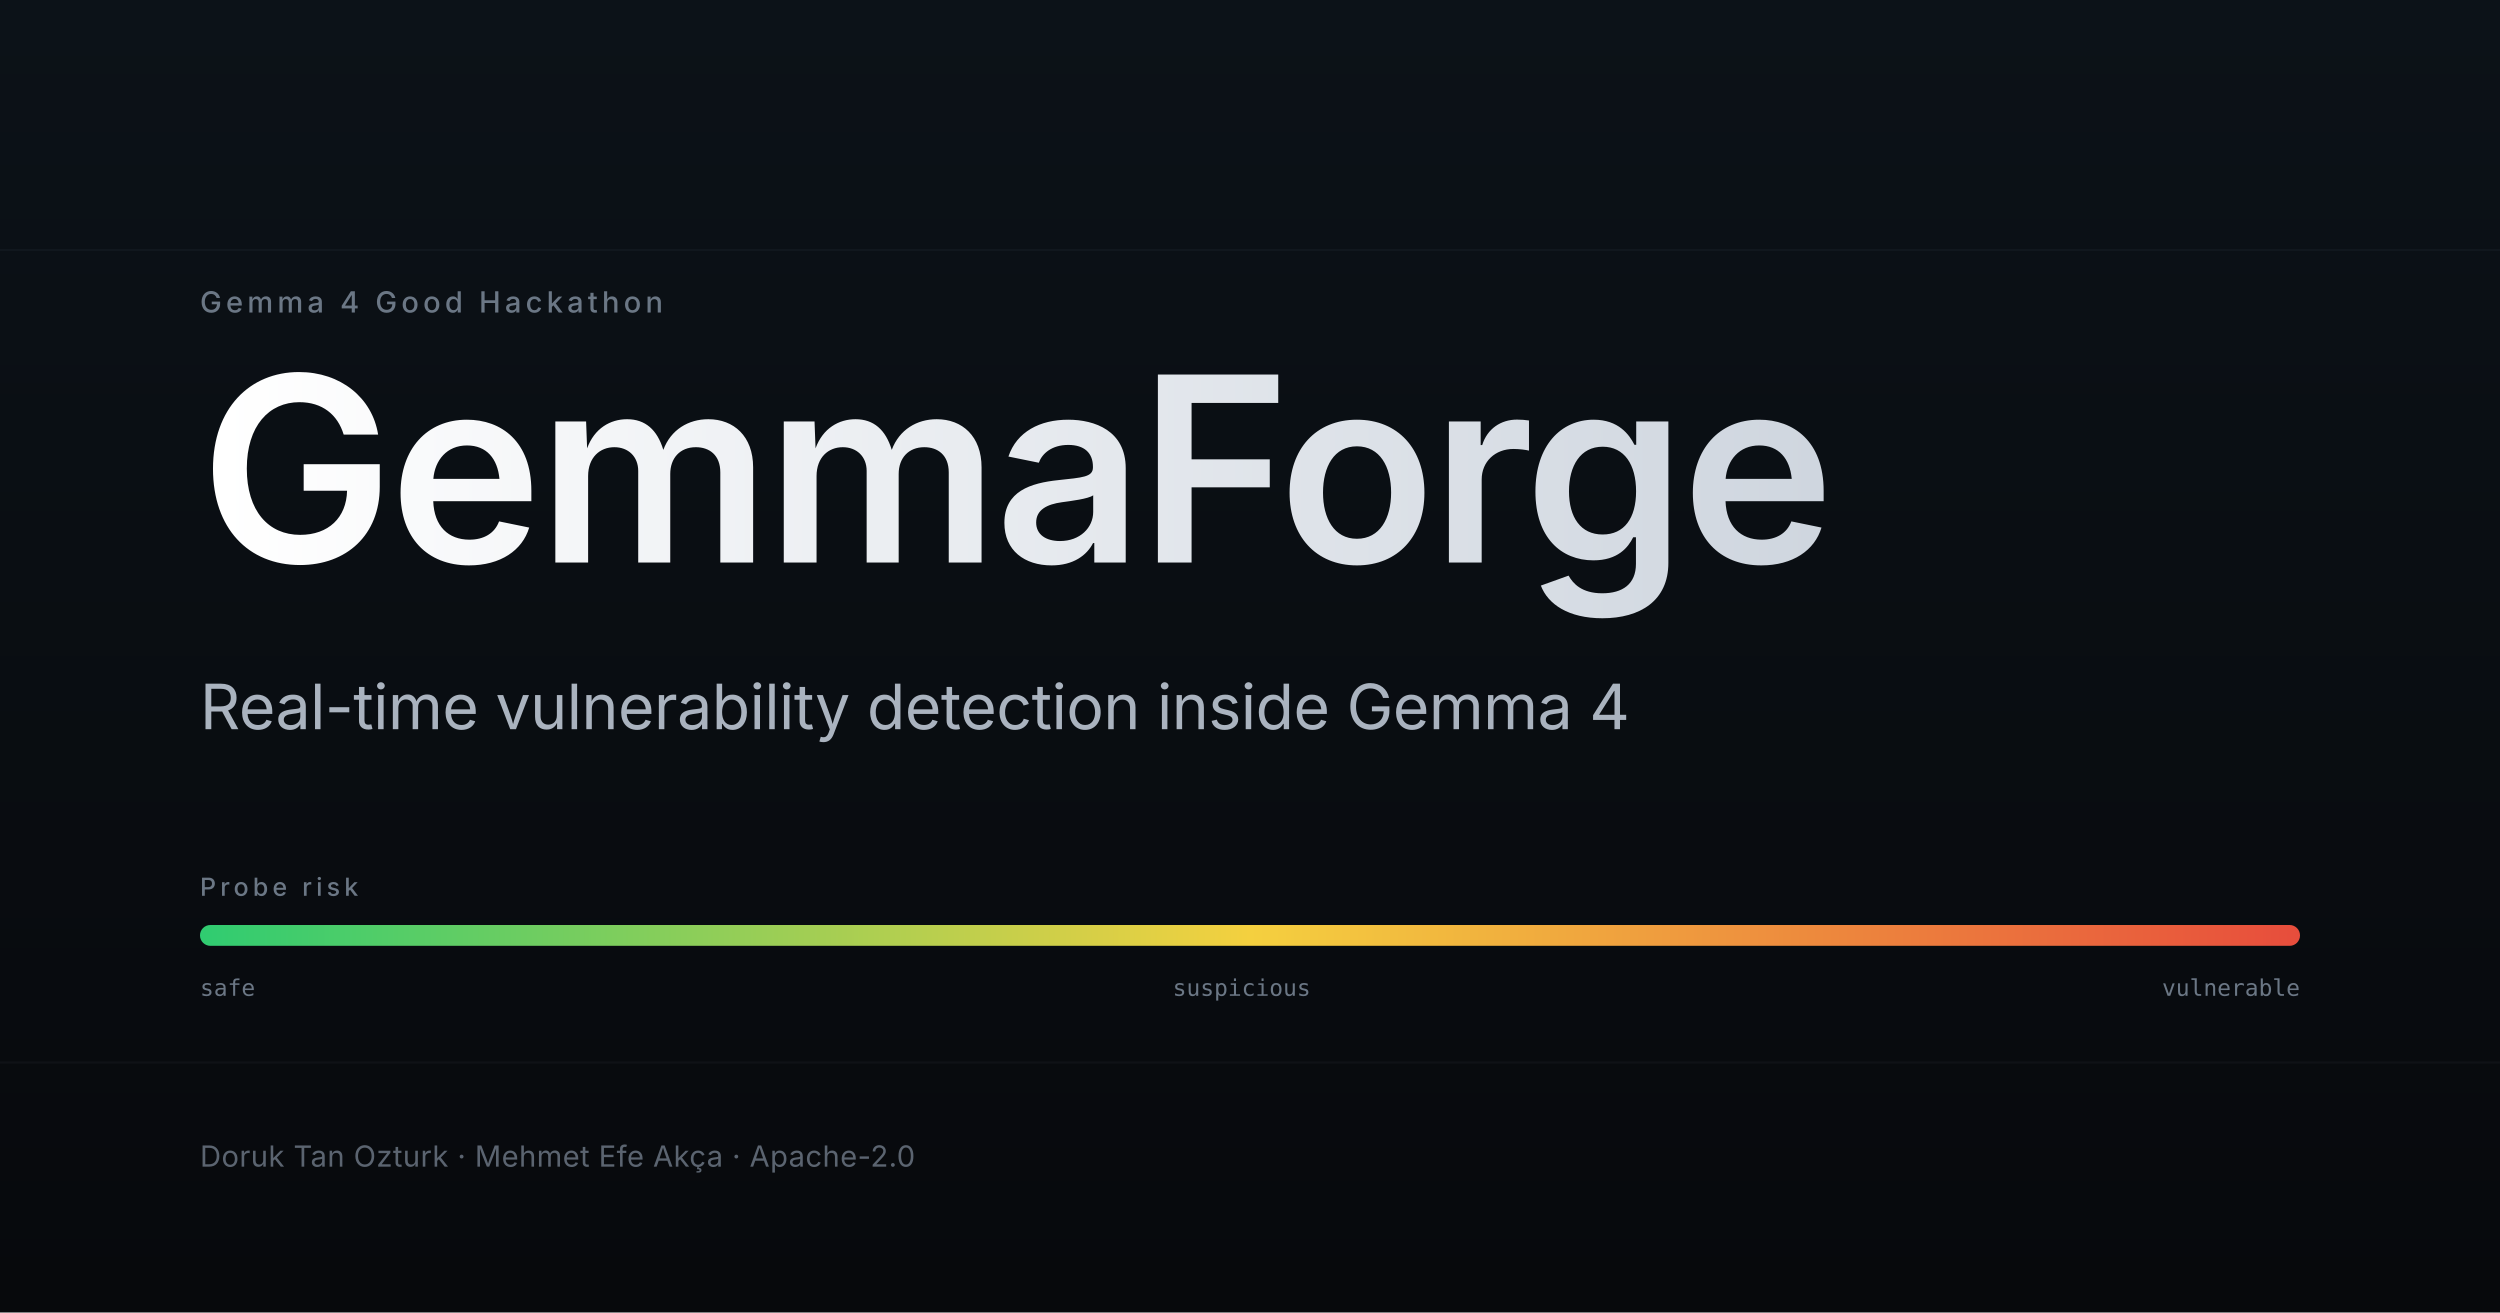
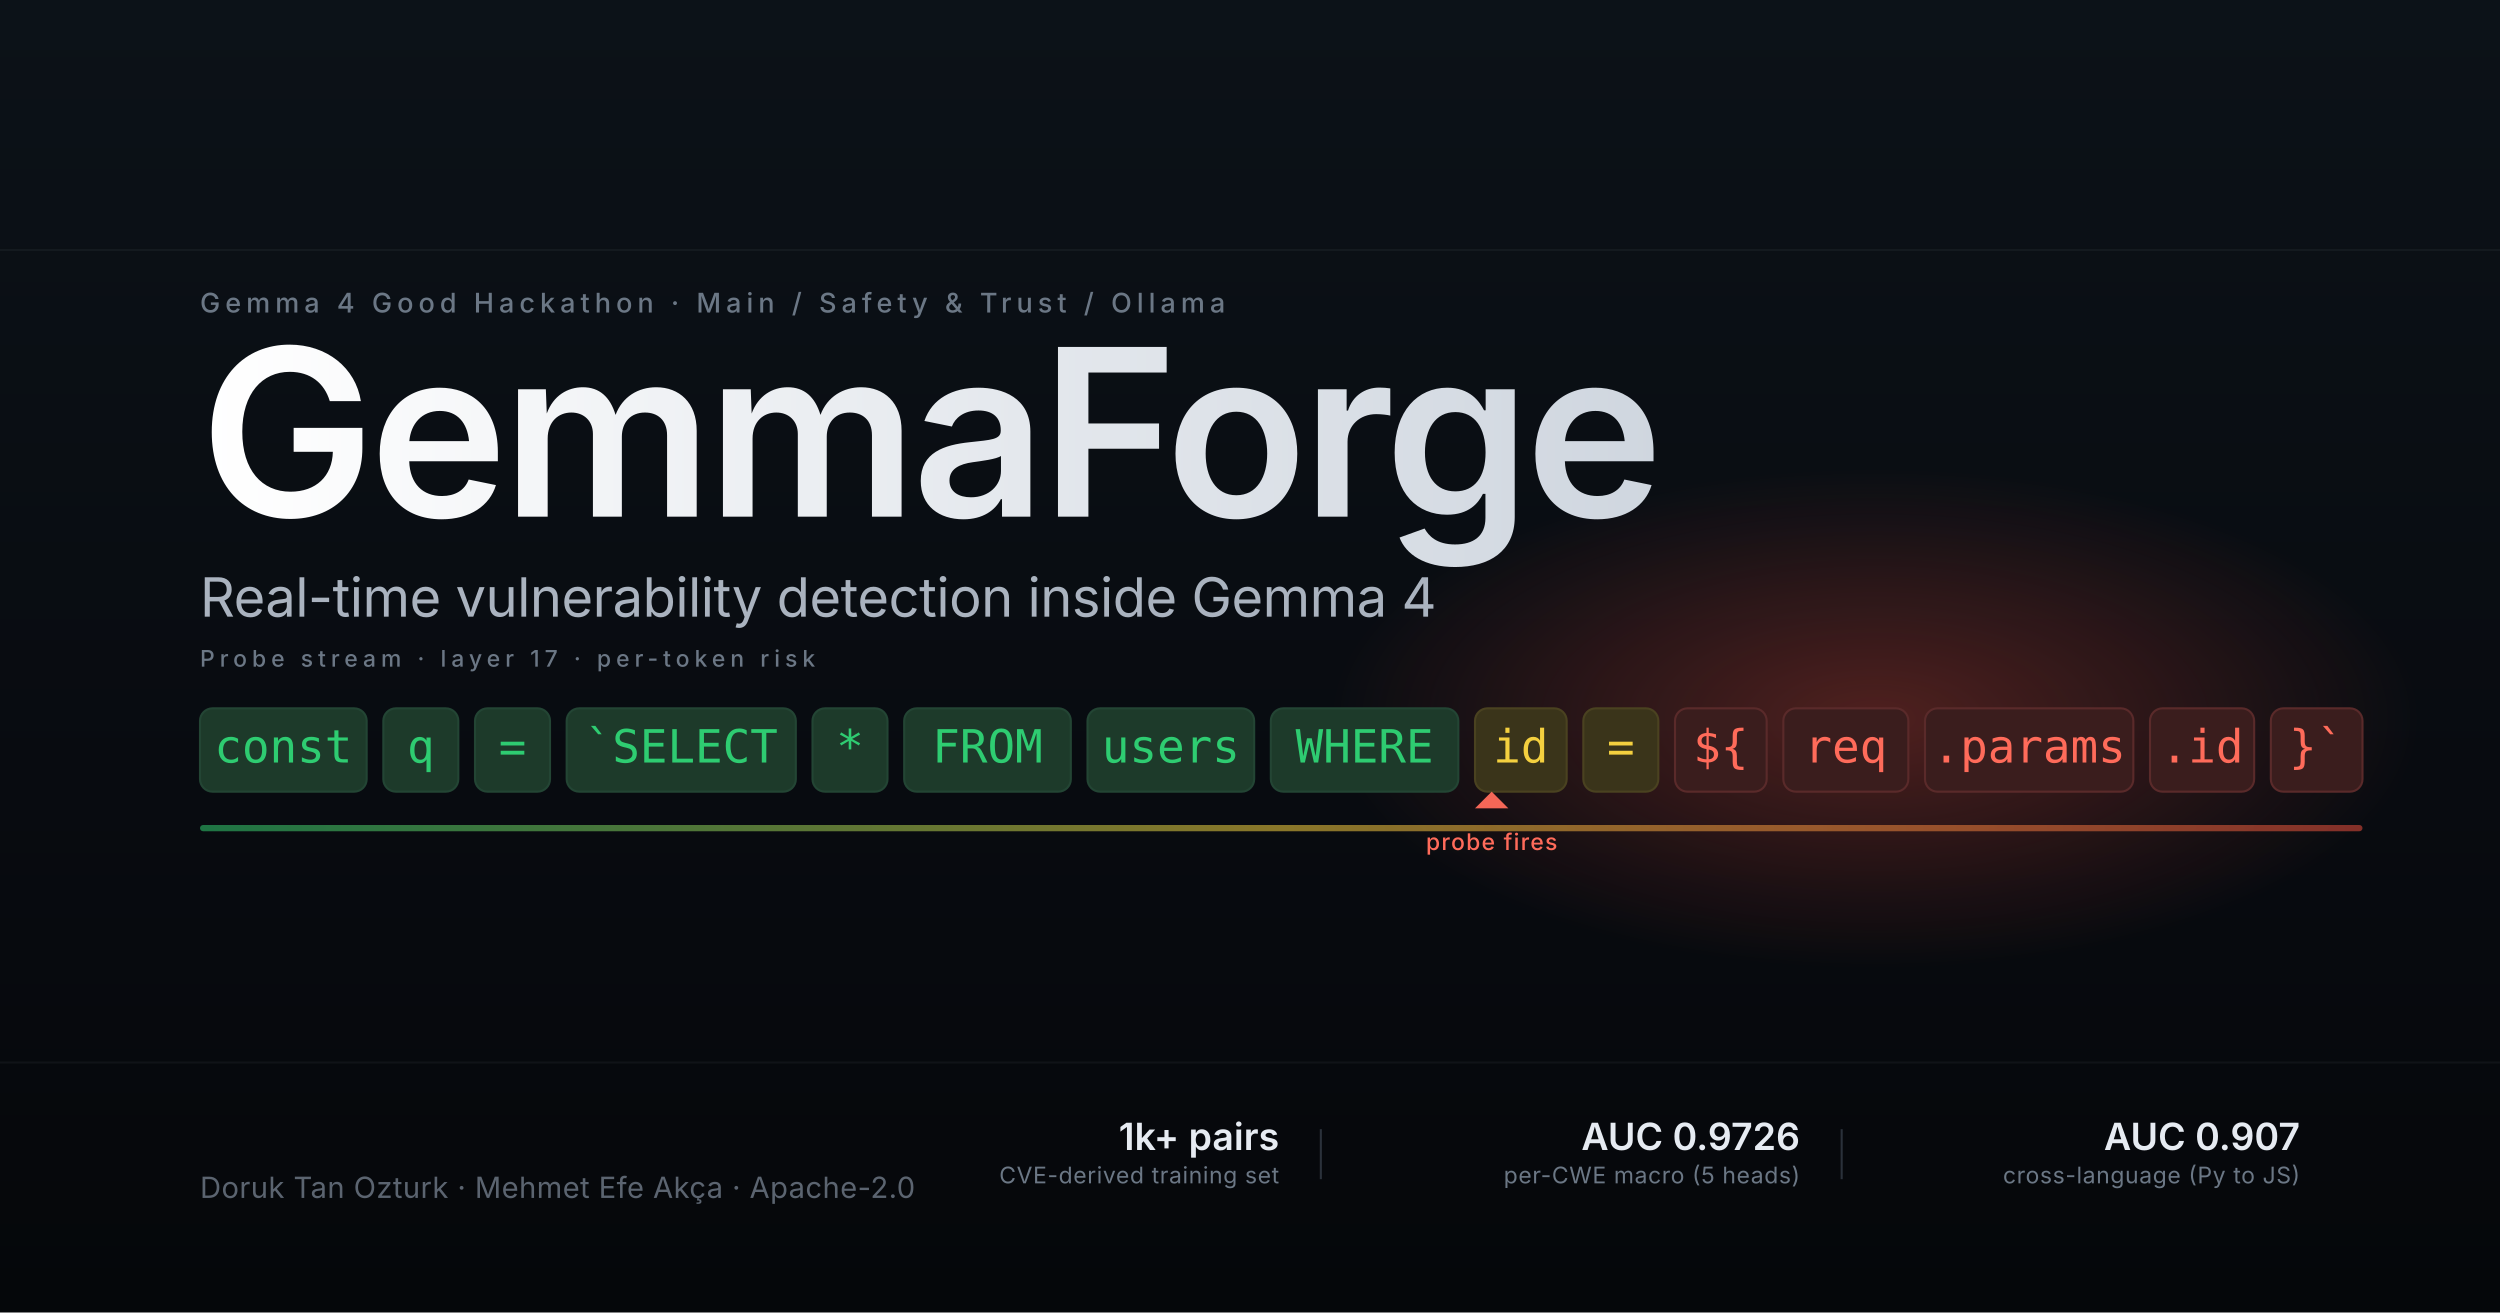
<svg xmlns="http://www.w3.org/2000/svg" viewBox="0 0 1200 630" width="1200" height="630" role="img" aria-label="GemmaForge cover">
  <defs>
+     <linearGradient id="bgGlow" x1="0" y1="0" x2="0" y2="1">
+       <stop offset="0%" stop-color="#0c1218" />
+       <stop offset="60%" stop-color="#080b10" />
+       <stop offset="100%" stop-color="#05070a" />
+     </linearGradient>
+     <radialGradient id="redHalo" cx="0.5" cy="0.5" r="0.5">
+       <stop offset="0%" stop-color="#e74c3c" stop-opacity="0.32" />
+       <stop offset="100%" stop-color="#e74c3c" stop-opacity="0" />
+     </radialGradient>
+     <linearGradient id="wordmark" x1="0" y1="0" x2="1" y2="0">
+       <stop offset="0%" stop-color="#ffffff" />
+       <stop offset="100%" stop-color="#cfd6df" />
+     </linearGradient>
    <linearGradient id="risk" x1="0" y1="0" x2="1" y2="0">
      <stop offset="0%" stop-color="#2ecc71" />
      <stop offset="50%" stop-color="#f4d03f" />
      <stop offset="100%" stop-color="#e74c3c" />
    </linearGradient>
-     <linearGradient id="bgGlow" x1="0" y1="0" x2="0" y2="1">
-       <stop offset="0%" stop-color="#0c1218" />
-       <stop offset="100%" stop-color="#07090c" />
-     </linearGradient>
-     <linearGradient id="wordmark" x1="0" y1="0" x2="1" y2="0">
-       <stop offset="0%" stop-color="#ffffff" />
-       <stop offset="100%" stop-color="#cfd6df" />
-     </linearGradient>
    <style>
      .sans { font-family: -apple-system, BlinkMacSystemFont, "Inter", "Segoe UI", Roboto, Helvetica, Arial, sans-serif; }
      .mono { font-family: ui-monospace, "SF Mono", "JetBrains Mono", Menlo, Consolas, monospace; }
-       .wordmark { font-weight: 600; letter-spacing: -2px; }
+       .wordmark { font-weight: 600; letter-spacing: -2.5px; }
      .tagline { font-weight: 400; letter-spacing: -0.2px; }
-       .label { font-weight: 500; letter-spacing: 2px; text-transform: uppercase; }
+       .label { font-weight: 500; letter-spacing: 2.4px; text-transform: uppercase; }
      .footer { font-weight: 400; letter-spacing: 0.2px; }
+       .tok { font-weight: 500; }
+       .kpi-num { font-weight: 600; }
+       .kpi-lbl { font-weight: 400; letter-spacing: 0.3px; }
    </style>
  </defs>
  <rect width="1200" height="630" fill="url(#bgGlow)" />
-   <g opacity="0.06" stroke="#7a8694" stroke-width="1">
+   <ellipse cx="900" cy="345" rx="260" ry="120" fill="url(#redHalo)" />
+   <g opacity="0.08" stroke="#7a8694" stroke-width="1">
    <line x1="0" y1="120" x2="1200" y2="120" />
    <line x1="0" y1="510" x2="1200" y2="510" />
  </g>
  <g transform="translate(96, 150)">
-     <text class="sans label" x="0" y="0" fill="#6b7785" font-size="14">Gemma 4 Good Hackathon</text>
-     <text class="sans wordmark" x="0" y="120" fill="url(#wordmark)" font-size="124">GemmaForge</text>
-     <text class="sans tagline" x="0" y="200" fill="#aab3bf" font-size="30">Real-time vulnerability detection inside Gemma 4</text>
+     <text class="sans label" x="0" y="0" fill="#6b7785" font-size="13">Gemma 4 Good Hackathon  ·  Main / Safety &amp; Trust / Ollama</text>
+     <text class="sans wordmark" x="0" y="98" fill="url(#wordmark)" font-size="112">GemmaForge</text>
+     <text class="sans tagline" x="0" y="146" fill="#aab3bf" font-size="26">Real-time vulnerability detection inside Gemma 4</text>
  </g>
-   <g transform="translate(96, 430)">
-     <text class="sans label" x="0" y="0" fill="#6b7785" font-size="12">Probe risk</text>
-     <rect x="0" y="14" width="1008" height="10" rx="5" fill="#11161d" />
-     <rect x="0" y="14" width="1008" height="10" rx="5" fill="url(#risk)" />
-     <g class="mono" fill="#6b7785" font-size="11">
-       <text x="0" y="48">safe</text>
-       <text x="500" y="48" text-anchor="middle">suspicious</text>
-       <text x="1008" y="48" text-anchor="end">vulnerable</text>
+   <g transform="translate(96, 320)">
+     <text class="sans label" x="0" y="0" fill="#6b7785" font-size="11">Probe stream  ·  layer 17  ·  per-token risk</text>
+   </g>
+   <g transform="translate(96, 340)" class="mono tok" font-size="22">
+     <g transform="translate(0,0)">
+       <rect width="80" height="40" rx="6" fill="#1d3a2a" stroke="#234534" stroke-width="1" />
+       <text x="40" y="26" text-anchor="middle" fill="#2ecc71">const</text>
+     </g>
+     <g transform="translate(88,0)">
+       <rect width="36" height="40" rx="6" fill="#1d3a2a" stroke="#234534" stroke-width="1" />
+       <text x="18" y="26" text-anchor="middle" fill="#2ecc71">q</text>
+     </g>
+     <g transform="translate(132,0)">
+       <rect width="36" height="40" rx="6" fill="#1d3a2a" stroke="#234534" stroke-width="1" />
+       <text x="18" y="26" text-anchor="middle" fill="#2ecc71">=</text>
+     </g>
+     <g transform="translate(176,0)">
+       <rect width="110" height="40" rx="6" fill="#1d3a2a" stroke="#234534" stroke-width="1" />
+       <text x="55" y="26" text-anchor="middle" fill="#2ecc71">`SELECT</text>
+     </g>
+     <g transform="translate(294,0)">
+       <rect width="36" height="40" rx="6" fill="#1d3a2a" stroke="#234534" stroke-width="1" />
+       <text x="18" y="26" text-anchor="middle" fill="#2ecc71">*</text>
+     </g>
+     <g transform="translate(338,0)">
+       <rect width="80" height="40" rx="6" fill="#1d3a2a" stroke="#234534" stroke-width="1" />
+       <text x="40" y="26" text-anchor="middle" fill="#2ecc71">FROM</text>
+     </g>
+     <g transform="translate(426,0)">
+       <rect width="80" height="40" rx="6" fill="#1d3a2a" stroke="#234534" stroke-width="1" />
+       <text x="40" y="26" text-anchor="middle" fill="#2ecc71">users</text>
+     </g>
+     <g transform="translate(514,0)">
+       <rect width="90" height="40" rx="6" fill="#1d3a2a" stroke="#234534" stroke-width="1" />
+       <text x="45" y="26" text-anchor="middle" fill="#2ecc71">WHERE</text>
+     </g>
+     <g transform="translate(612,0)">
+       <rect width="44" height="40" rx="6" fill="#3a341a" stroke="#4a4220" stroke-width="1" />
+       <text x="22" y="26" text-anchor="middle" fill="#f4d03f">id</text>
+     </g>
+     <g transform="translate(664,0)">
+       <rect width="36" height="40" rx="6" fill="#3a341a" stroke="#4a4220" stroke-width="1" />
+       <text x="18" y="26" text-anchor="middle" fill="#f4d03f">=</text>
+     </g>
+     <g transform="translate(708,0)">
+       <rect width="44" height="40" rx="6" fill="#3a1d1d" stroke="#5a2a2a" stroke-width="1" />
+       <text x="22" y="26" text-anchor="middle" fill="#ff6b5a">${</text>
+     </g>
+     <g transform="translate(760,0)">
+       <rect width="60" height="40" rx="6" fill="#3a1d1d" stroke="#5a2a2a" stroke-width="1" />
+       <text x="30" y="26" text-anchor="middle" fill="#ff6b5a">req</text>
+     </g>
+     <g transform="translate(828,0)">
+       <rect width="100" height="40" rx="6" fill="#3a1d1d" stroke="#5a2a2a" stroke-width="1" />
+       <text x="50" y="26" text-anchor="middle" fill="#ff6b5a">.params</text>
+     </g>
+     <g transform="translate(936,0)">
+       <rect width="50" height="40" rx="6" fill="#3a1d1d" stroke="#5a2a2a" stroke-width="1" />
+       <text x="25" y="26" text-anchor="middle" fill="#ff6b5a">.id</text>
+     </g>
+     <g transform="translate(994,0)">
+       <rect width="44" height="40" rx="6" fill="#3a1d1d" stroke="#5a2a2a" stroke-width="1" />
+       <text x="22" y="26" text-anchor="middle" fill="#ff6b5a">}`</text>
    </g>
  </g>
-   <g transform="translate(96, 560)">
+   <g transform="translate(96, 396)">
+     <rect x="0" y="0" width="1038" height="3" rx="1.5" fill="url(#risk)" opacity="0.55" />
+   </g>
+   <g transform="translate(708, 388)">
+     <path d="M 0 0 L 8 -8 L 16 0 Z" fill="#ff6b5a" opacity="0.95" />
+     <text class="sans" x="8" y="20" text-anchor="middle" fill="#ff6b5a" font-size="11" font-weight="500" letter-spacing="0.6">probe fires</text>
+   </g>
+   <g transform="translate(96, 575)">
    <text class="sans footer" x="0" y="0" fill="#5b6470" font-size="14">Doruk Tan Ozturk  ·  Mehmet Efe Akça  ·  Apache-2.0</text>
  </g>
+   <g transform="translate(1104, 552)" text-anchor="end">
+     <text class="sans kpi-num" x="0" y="0" fill="#e6ebf2" font-size="18">AUC 0.907</text>
+     <text class="sans kpi-lbl" x="0" y="16" fill="#6b7785" font-size="11">cross-language (Py to JS)</text>
+     <line x1="-220" y1="-10" x2="-220" y2="14" stroke="#2a313b" stroke-width="1" />
+     <text class="sans kpi-num" x="-240" y="0" fill="#e6ebf2" font-size="18">AUC 0.9726</text>
+     <text class="sans kpi-lbl" x="-240" y="16" fill="#6b7785" font-size="11">per-CWE macro (5 heads)</text>
+     <line x1="-470" y1="-10" x2="-470" y2="14" stroke="#2a313b" stroke-width="1" />
+     <text class="sans kpi-num" x="-490" y="0" fill="#e6ebf2" font-size="18">1k+ pairs</text>
+     <text class="sans kpi-lbl" x="-490" y="16" fill="#6b7785" font-size="11">CVE-derived training set</text>
+   </g>
</svg>
